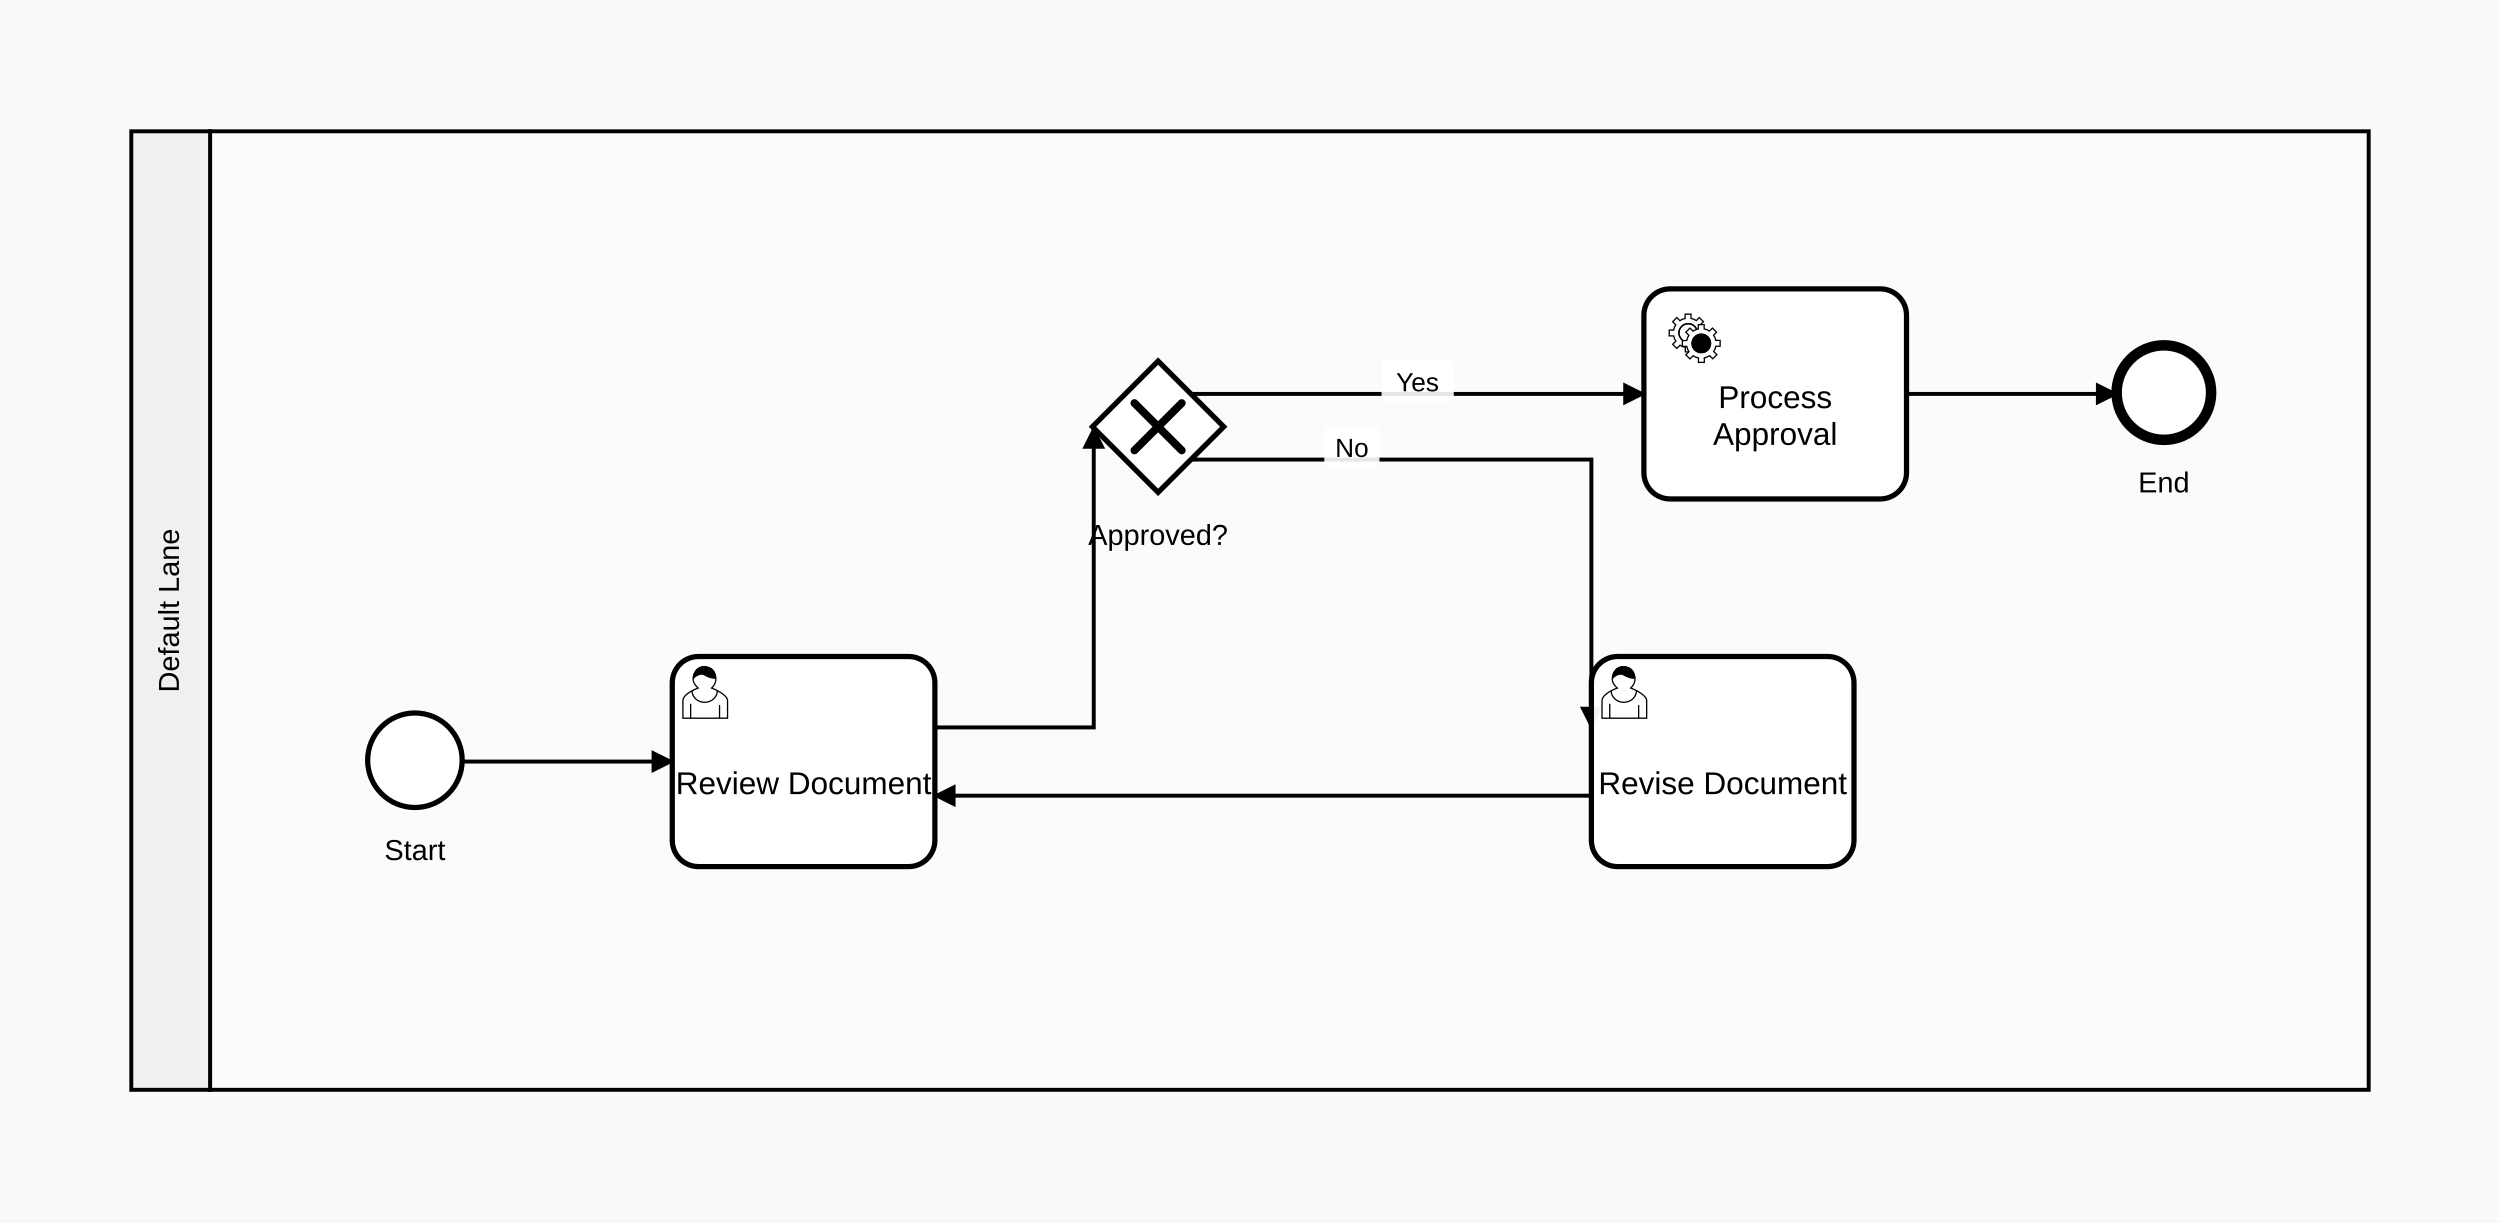
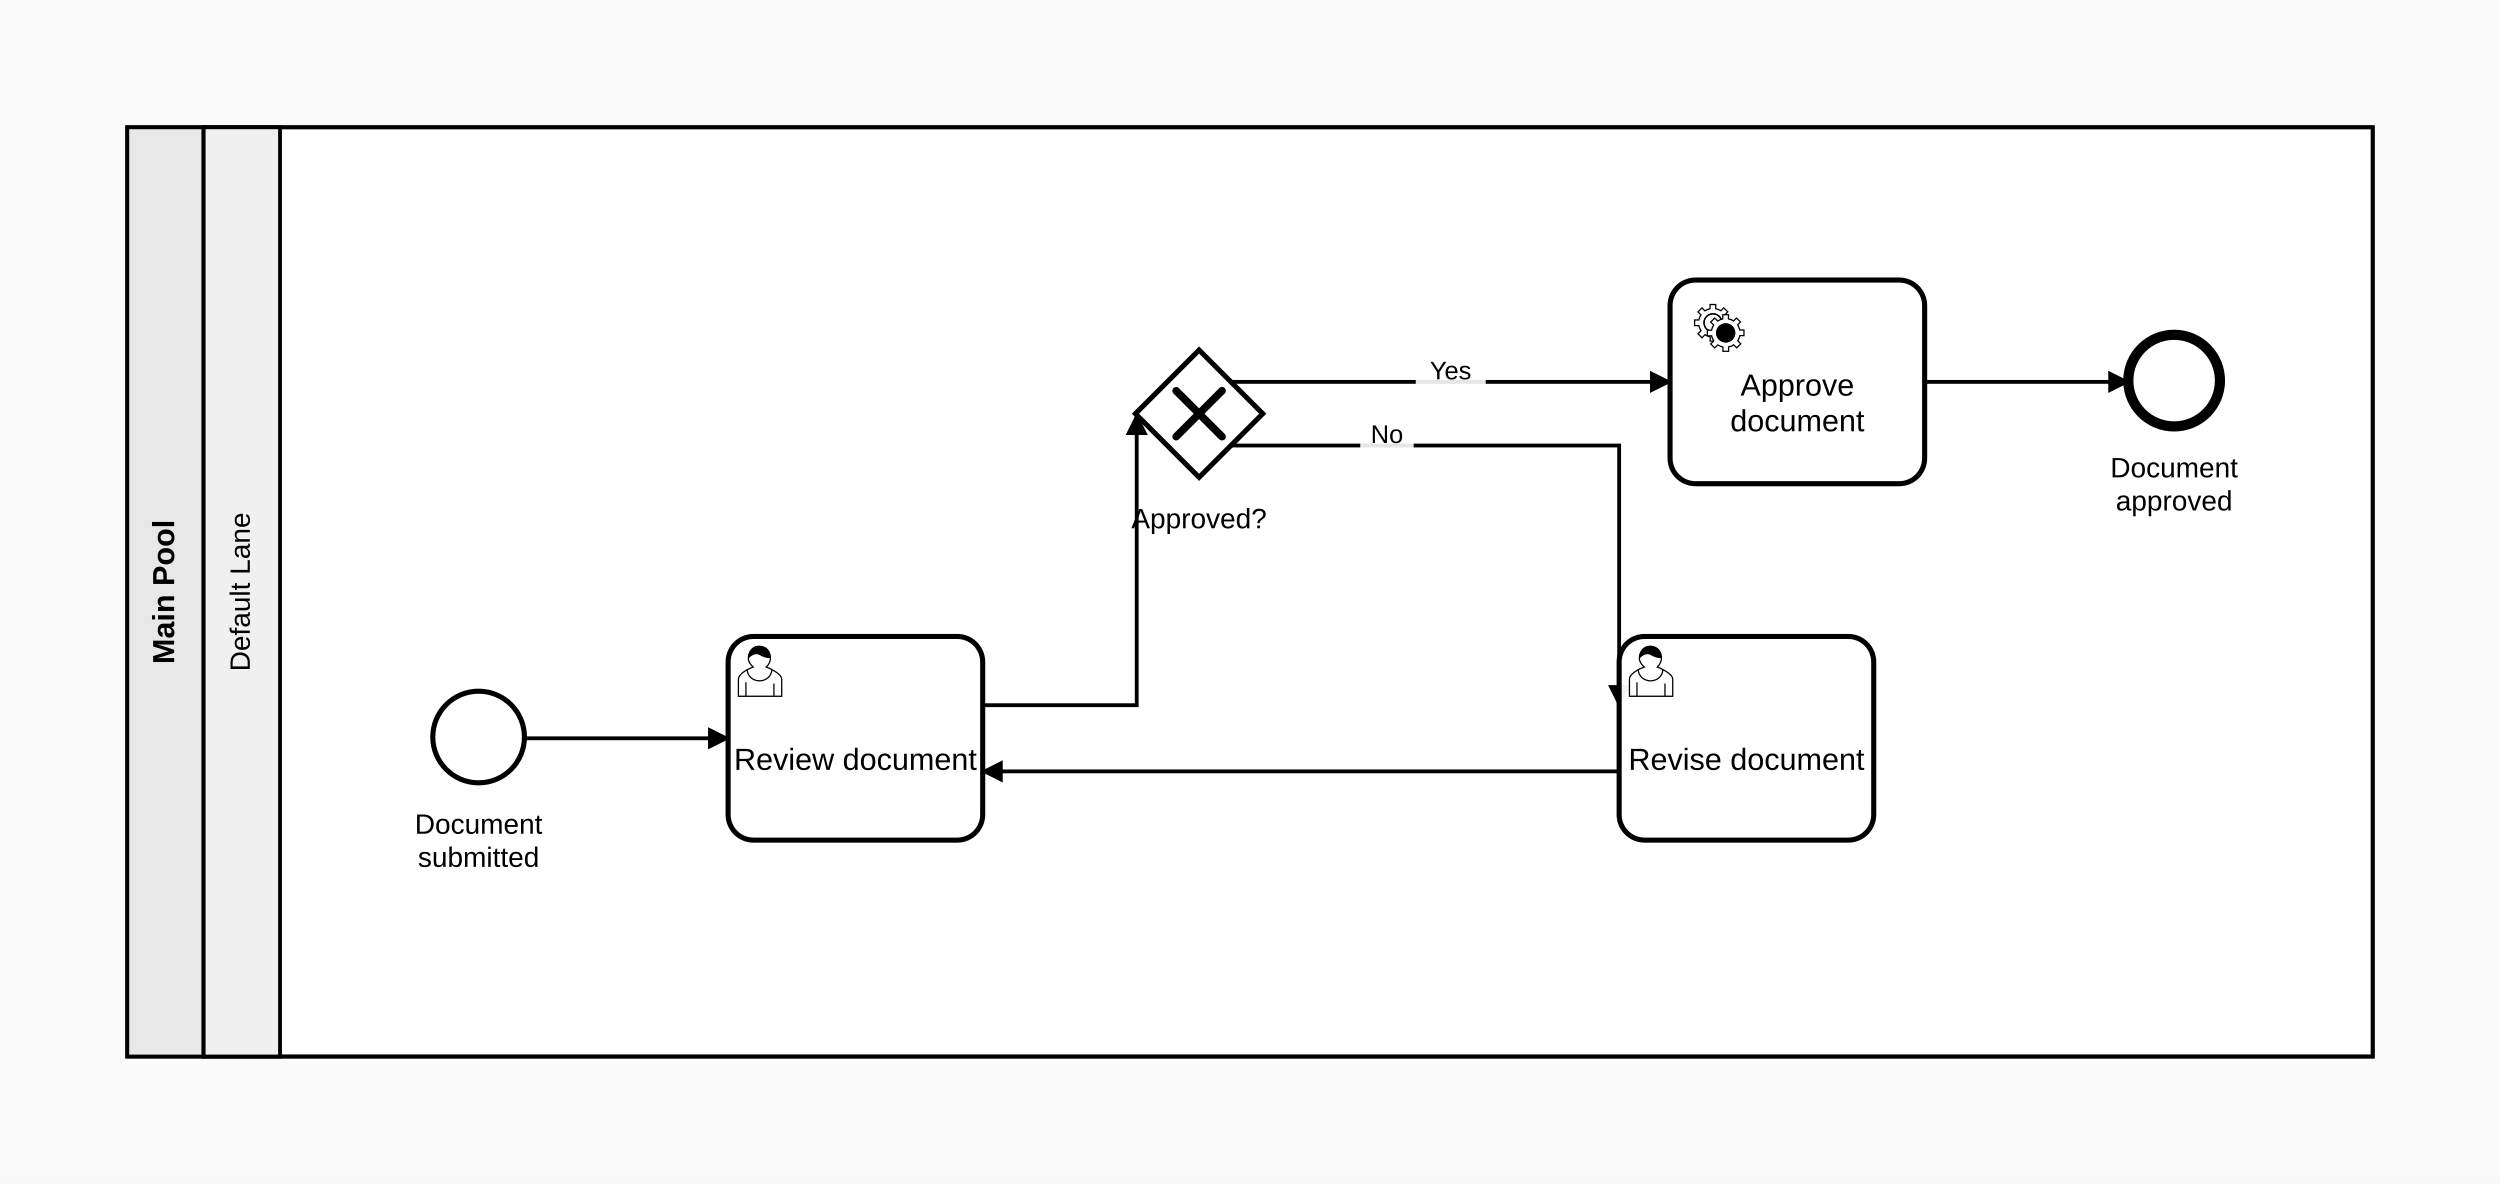
- <svg xmlns="http://www.w3.org/2000/svg" width="952" height="465" viewBox="0 0 952 465" font-family="Arial, sans-serif">
+ <svg xmlns="http://www.w3.org/2000/svg" width="982" height="465" viewBox="0 0 982 465" font-family="Arial, sans-serif">
  <defs>
    <marker id="seq-end" viewBox="0 0 20 20" refX="11" refY="10" markerWidth="10" markerHeight="10" orient="auto">
      <path d="M 1 5 L 11 10 L 1 15 Z" fill="#000000" stroke="#000000" stroke-width="1" />
    </marker>
    <marker id="seq-default-src" viewBox="0 0 20 20" refX="6" refY="10" markerWidth="10" markerHeight="10" orient="auto">
      <path d="M 6 3 L 10 17" stroke="#000000" stroke-width="1.5" />
    </marker>
    <marker id="seq-conditional-src" viewBox="0 0 20 20" refX="1" refY="10" markerWidth="12" markerHeight="12" orient="auto">
      <path d="M 1 10 L 8 6 L 15 10 L 8 14 Z" fill="#ffffff" stroke="#000000" stroke-width="1" />
    </marker>
    <marker id="msg-start" viewBox="0 0 20 20" refX="6" refY="6" markerWidth="20" markerHeight="20" orient="auto">
      <circle cx="6" cy="6" r="3.5" fill="#ffffff" stroke="#000000" stroke-width="1" />
    </marker>
    <marker id="msg-end" viewBox="0 0 20 20" refX="8.5" refY="5" markerWidth="20" markerHeight="20" orient="auto">
      <path d="m 1 5 l 0 -3 l 7 3 l -7 3 z" fill="#ffffff" stroke="#000000" stroke-width="1" stroke-linecap="butt" />
    </marker>
    <marker id="assoc-end" viewBox="0 0 20 20" refX="11" refY="10" markerWidth="10" markerHeight="10" orient="auto">
      <path d="M 1 5 L 11 10 L 1 15" fill="none" stroke="#000000" stroke-width="1.5" />
    </marker>
  </defs>
-   <rect width="952" height="465" fill="#fafafa" />
-   <rect x="80" y="50" width="822" height="365" fill="#ffffff" fill-opacity="0.25" stroke="#000000" stroke-width="1.5" />
-   <rect x="50" y="50" width="30" height="365" fill="#f0f0f0" stroke="#000000" stroke-width="1.5" />
-   <text x="65" y="232.5" text-anchor="middle" dominant-baseline="middle" font-size="11" fill="#000000" transform="rotate(-90,65,232.5)">Default Lane</text>
-   <path d="M 176 290 L 256 290" stroke="#000000" stroke-width="1.5" fill="none" marker-end="url(#seq-end)" />
-   <path d="M 356 277 L 416.5 277 L 416.5 163" stroke="#000000" stroke-width="1.5" fill="none" marker-end="url(#seq-end)" />
-   <path d="M 453.5 150 L 626 150" stroke="#000000" stroke-width="1.5" fill="none" marker-end="url(#seq-end)" />
-   <rect x="526.1" y="137" width="27.5" height="16" rx="2" fill="white" fill-opacity="0.9" />
-   <text x="539.8" y="149" text-anchor="middle" font-size="10" fill="#000000">Yes</text>
-   <path d="M 453.5 175 L 606 175 L 606 277" stroke="#000000" stroke-width="1.5" fill="none" marker-end="url(#seq-end)" />
-   <rect x="504.3" y="162" width="21" height="16" rx="2" fill="white" fill-opacity="0.9" />
-   <text x="514.8" y="174" text-anchor="middle" font-size="10" fill="#000000">No</text>
-   <path d="M 606 303 L 356 303" stroke="#000000" stroke-width="1.5" fill="none" marker-end="url(#seq-end)" />
-   <path d="M 726 150 L 806 150" stroke="#000000" stroke-width="1.5" fill="none" marker-end="url(#seq-end)" />
-   <circle cx="158" cy="289.5" r="18" fill="#ffffff" fill-opacity="0.95" stroke="#000000" stroke-width="2" />
-   <text x="158" y="327.5" text-anchor="middle" font-size="11" fill="#000000">Start</text>
-   <rect x="256" y="250" width="100" height="80" rx="10" ry="10" fill="#ffffff" fill-opacity="0.95" stroke="#000000" stroke-width="2" />
+   <rect width="982" height="465" fill="#fafafa" />
+   <rect x="50" y="50" width="882" height="365" fill="#ffffff" stroke="#000000" stroke-width="1.5" />
+   <rect x="50" y="50" width="30" height="365" fill="#e8e8e8" stroke="#000000" stroke-width="1.5" />
+   <text x="65" y="232.5" text-anchor="middle" dominant-baseline="middle" font-size="12" font-weight="bold" fill="#000000" transform="rotate(-90,65,232.5)">Main Pool</text>
+   <rect x="80" y="50" width="852" height="365" fill="#ffffff" fill-opacity="0.25" stroke="#000000" stroke-width="1.5" />
+   <rect x="80" y="50" width="30" height="365" fill="#f0f0f0" stroke="#000000" stroke-width="1.5" />
+   <text x="95" y="232.5" text-anchor="middle" dominant-baseline="middle" font-size="11" fill="#000000" transform="rotate(-90,95,232.5)">Default Lane</text>
+   <path d="M 206 290 L 286 290" stroke="#000000" stroke-width="1.5" fill="none" marker-end="url(#seq-end)" />
+   <path d="M 386 277 L 446.5 277 L 446.5 163" stroke="#000000" stroke-width="1.5" fill="none" marker-end="url(#seq-end)" />
+   <path d="M 483.5 150 L 656 150" stroke="#000000" stroke-width="1.5" fill="none" marker-end="url(#seq-end)" />
+   <rect x="556.1" y="137" width="27.5" height="16" rx="2" fill="white" fill-opacity="0.9" />
+   <text x="569.8" y="149" text-anchor="middle" font-size="10" fill="#000000">Yes</text>
+   <path d="M 483.5 175 L 636 175 L 636 277" stroke="#000000" stroke-width="1.5" fill="none" marker-end="url(#seq-end)" />
+   <rect x="534.3" y="162" width="21" height="16" rx="2" fill="white" fill-opacity="0.9" />
+   <text x="544.8" y="174" text-anchor="middle" font-size="10" fill="#000000">No</text>
+   <path d="M 636 303 L 386 303" stroke="#000000" stroke-width="1.5" fill="none" marker-end="url(#seq-end)" />
+   <path d="M 756 150 L 836 150" stroke="#000000" stroke-width="1.5" fill="none" marker-end="url(#seq-end)" />
+   <circle cx="188" cy="289.5" r="18" fill="#ffffff" fill-opacity="0.95" stroke="#000000" stroke-width="2" />
+   <text x="188" y="327.5" text-anchor="middle" font-size="11" fill="#000000">Document</text>
+   <text x="188" y="340.5" text-anchor="middle" font-size="11" fill="#000000">submitted</text>
+   <rect x="286" y="250" width="100" height="80" rx="10" ry="10" fill="#ffffff" fill-opacity="0.95" stroke="#000000" stroke-width="2" />
  <g>
-     <path d="m 271,262 c 0.909,-0.845 1.594,-2.049 1.594,-3.385 0,-2.554 -1.805,-4.622 -4.357,-4.622 -2.552,0 -4.288,2.068 -4.288,4.622 0,1.348 0.974,2.562 1.896,3.405 -0.529,0.187 -5.669,2.097 -5.794,4.756 v 6.718 h 17 v -6.718 c 0,-2.298 -5.528,-4.595 -6.051,-4.776 z m -8,6 l 0,5.5 m 11,0 l 0,-5" fill="#ffffff" stroke="#000000" stroke-width="0.5" />
-     <path d="m 273.162,263.009 c 0,2.447 -2.158,4.431 -4.821,4.431 -2.665,0 -4.822,-1.981 -4.822,-4.431" fill="none" stroke="#000000" stroke-width="0.5" />
-     <path d="m 264.1,258.2 c 0,0 2.251,-2.358 4.274,-1.177 2.024,1.181 4.221,1.537 4.124,0.965 -0.098,-0.57 -0.117,-3.791 -4.191,-4.136 -3.575,0.001 -4.208,3.367 -4.207,4.348 z" fill="#000000" stroke="#000000" stroke-width="0.5" />
+     <path d="m 301,262 c 0.909,-0.845 1.594,-2.049 1.594,-3.385 0,-2.554 -1.805,-4.622 -4.357,-4.622 -2.552,0 -4.288,2.068 -4.288,4.622 0,1.348 0.974,2.562 1.896,3.405 -0.529,0.187 -5.669,2.097 -5.794,4.756 v 6.718 h 17 v -6.718 c 0,-2.298 -5.528,-4.595 -6.051,-4.776 z m -8,6 l 0,5.5 m 11,0 l 0,-5" fill="#ffffff" stroke="#000000" stroke-width="0.5" />
+     <path d="m 303.162,263.009 c 0,2.447 -2.158,4.431 -4.821,4.431 -2.665,0 -4.822,-1.981 -4.822,-4.431" fill="none" stroke="#000000" stroke-width="0.5" />
+     <path d="m 294.1,258.2 c 0,0 2.251,-2.358 4.274,-1.177 2.024,1.181 4.221,1.537 4.124,0.965 -0.098,-0.57 -0.117,-3.791 -4.191,-4.136 -3.575,0.001 -4.208,3.367 -4.207,4.348 z" fill="#000000" stroke="#000000" stroke-width="0.5" />
  </g>
-   <text x="306" y="299" text-anchor="middle" dominant-baseline="middle" font-size="12" fill="#000000">Review Document</text>
-   <polygon points="441,137.5 466,162.5 441,187.5 416,162.5" fill="#ffffff" fill-opacity="0.95" stroke="#000000" stroke-width="2" />
-   <line x1="432" y1="153.5" x2="450" y2="171.5" stroke="#000000" stroke-width="3" stroke-linecap="round" />
-   <line x1="450" y1="153.5" x2="432" y2="171.5" stroke="#000000" stroke-width="3" stroke-linecap="round" />
-   <text x="441" y="207.5" text-anchor="middle" font-size="11" fill="#000000">Approved?</text>
-   <rect x="626" y="110" width="100" height="80" rx="10" ry="10" fill="#ffffff" fill-opacity="0.95" stroke="#000000" stroke-width="2" />
+   <text x="336" y="299" text-anchor="middle" dominant-baseline="middle" font-size="12" fill="#000000">Review document</text>
+   <polygon points="471,137.5 496,162.5 471,187.5 446,162.5" fill="#ffffff" fill-opacity="0.95" stroke="#000000" stroke-width="2" />
+   <line x1="462" y1="153.5" x2="480" y2="171.5" stroke="#000000" stroke-width="3" stroke-linecap="round" />
+   <line x1="480" y1="153.5" x2="462" y2="171.5" stroke="#000000" stroke-width="3" stroke-linecap="round" />
+   <text x="471" y="207.5" text-anchor="middle" font-size="11" fill="#000000">Approved?</text>
+   <rect x="656" y="110" width="100" height="80" rx="10" ry="10" fill="#ffffff" fill-opacity="0.95" stroke="#000000" stroke-width="2" />
  <g>
-     <path d="m 644,134 v -1.713 c 0.352,-0.071 0.704,-0.178 1.048,-0.321 0.344,-0.145 0.666,-0.321 0.966,-0.521 l 1.194,1.18 1.567,-1.577 -1.195,-1.18 c 0.403,-0.614 0.683,-1.299 0.825,-2.018 l 1.622,-0.01 v -2.22 l -1.637,0.01 c -0.073,-0.352 -0.178,-0.7 -0.324,-1.044 -0.145,-0.344 -0.321,-0.664 -0.523,-0.962 l 1.131,-1.136 -1.583,-1.563 -1.13,1.136 c -0.614,-0.401 -1.303,-0.681 -2.023,-0.822 l 0.009,-1.619 h -2.241 l 0.004,1.631 c -0.354,0.074 -0.705,0.18 -1.05,0.324 -0.344,0.144 -0.665,0.321 -0.964,0.52 l -1.17,-1.158 -1.567,1.579 1.168,1.157 c -0.403,0.613 -0.683,1.298 -0.825,2.017 l -1.659,0.003 v 2.222 l 1.672,-0.006 c 0.073,0.351 0.18,0.702 0.324,1.045 0.145,0.344 0.321,0.664 0.523,0.961 l -1.199,1.197 1.584,1.56 1.196,-1.193 c 0.614,0.403 1.303,0.682 2.023,0.823 l 0.001,1.699 h 2.227 z m 0.221,-3.996 c -1.789,0.75 -3.858,-0.093 -4.61,-1.874 -0.752,-1.783 0.091,-3.846 1.88,-4.596 1.788,-0.749 3.857,0.093 4.609,1.874 0.752,1.782 -0.091,3.846 -1.879,4.596 z" fill="#ffffff" stroke="#000000" stroke-width="0.5" />
-     <path d="m 644.221,130.004 c -1.789,0.75 -3.858,-0.093 -4.61,-1.874 -0.752,-1.783 0.091,-3.846 1.88,-4.596 1.788,-0.749 3.857,0.093 4.609,1.874 0.752,1.782 -0.091,3.846 -1.879,4.596 z" fill="none" stroke="#000000" stroke-width="0.5" />
-     <path d="m 649,138 v -1.713 c 0.352,-0.071 0.704,-0.178 1.048,-0.321 0.344,-0.145 0.666,-0.321 0.966,-0.521 l 1.194,1.18 1.567,-1.577 -1.195,-1.18 c 0.403,-0.614 0.683,-1.299 0.825,-2.018 l 1.622,-0.01 v -2.22 l -1.637,0.01 c -0.073,-0.352 -0.178,-0.7 -0.324,-1.044 -0.145,-0.344 -0.321,-0.664 -0.523,-0.962 l 1.131,-1.136 -1.583,-1.563 -1.13,1.136 c -0.614,-0.401 -1.303,-0.681 -2.023,-0.822 l 0.009,-1.619 h -2.241 l 0.004,1.631 c -0.354,0.074 -0.705,0.18 -1.05,0.324 -0.344,0.144 -0.665,0.321 -0.964,0.52 l -1.17,-1.158 -1.567,1.579 1.168,1.157 c -0.403,0.613 -0.683,1.298 -0.825,2.017 l -1.659,0.003 v 2.222 l 1.672,-0.006 c 0.073,0.351 0.18,0.702 0.324,1.045 0.145,0.344 0.321,0.664 0.523,0.961 l -1.199,1.197 1.584,1.56 1.196,-1.193 c 0.614,0.403 1.303,0.682 2.023,0.823 l 0.001,1.699 h 2.227 z m 0.221,-3.996 c -1.789,0.75 -3.858,-0.093 -4.61,-1.874 -0.752,-1.783 0.091,-3.846 1.88,-4.596 1.788,-0.749 3.857,0.093 4.609,1.874 0.752,1.782 -0.091,3.846 -1.879,4.596 z" fill="#ffffff" stroke="#000000" stroke-width="0.5" />
-     <path d="m 649.221,134.004 c -1.789,0.75 -3.858,-0.093 -4.61,-1.874 -0.752,-1.783 0.091,-3.846 1.88,-4.596 1.788,-0.749 3.857,0.093 4.609,1.874 0.752,1.782 -0.091,3.846 -1.879,4.596 z" fill="#000000" stroke="#000000" stroke-width="0.5" />
+     <path d="m 674,134 v -1.713 c 0.352,-0.071 0.704,-0.178 1.048,-0.321 0.344,-0.145 0.666,-0.321 0.966,-0.521 l 1.194,1.18 1.567,-1.577 -1.195,-1.18 c 0.403,-0.614 0.683,-1.299 0.825,-2.018 l 1.622,-0.01 v -2.22 l -1.637,0.01 c -0.073,-0.352 -0.178,-0.7 -0.324,-1.044 -0.145,-0.344 -0.321,-0.664 -0.523,-0.962 l 1.131,-1.136 -1.583,-1.563 -1.13,1.136 c -0.614,-0.401 -1.303,-0.681 -2.023,-0.822 l 0.009,-1.619 h -2.241 l 0.004,1.631 c -0.354,0.074 -0.705,0.18 -1.05,0.324 -0.344,0.144 -0.665,0.321 -0.964,0.52 l -1.17,-1.158 -1.567,1.579 1.168,1.157 c -0.403,0.613 -0.683,1.298 -0.825,2.017 l -1.659,0.003 v 2.222 l 1.672,-0.006 c 0.073,0.351 0.18,0.702 0.324,1.045 0.145,0.344 0.321,0.664 0.523,0.961 l -1.199,1.197 1.584,1.56 1.196,-1.193 c 0.614,0.403 1.303,0.682 2.023,0.823 l 0.001,1.699 h 2.227 z m 0.221,-3.996 c -1.789,0.75 -3.858,-0.093 -4.61,-1.874 -0.752,-1.783 0.091,-3.846 1.88,-4.596 1.788,-0.749 3.857,0.093 4.609,1.874 0.752,1.782 -0.091,3.846 -1.879,4.596 z" fill="#ffffff" stroke="#000000" stroke-width="0.5" />
+     <path d="m 674.221,130.004 c -1.789,0.75 -3.858,-0.093 -4.61,-1.874 -0.752,-1.783 0.091,-3.846 1.88,-4.596 1.788,-0.749 3.857,0.093 4.609,1.874 0.752,1.782 -0.091,3.846 -1.879,4.596 z" fill="none" stroke="#000000" stroke-width="0.5" />
+     <path d="m 679,138 v -1.713 c 0.352,-0.071 0.704,-0.178 1.048,-0.321 0.344,-0.145 0.666,-0.321 0.966,-0.521 l 1.194,1.18 1.567,-1.577 -1.195,-1.18 c 0.403,-0.614 0.683,-1.299 0.825,-2.018 l 1.622,-0.01 v -2.22 l -1.637,0.01 c -0.073,-0.352 -0.178,-0.7 -0.324,-1.044 -0.145,-0.344 -0.321,-0.664 -0.523,-0.962 l 1.131,-1.136 -1.583,-1.563 -1.13,1.136 c -0.614,-0.401 -1.303,-0.681 -2.023,-0.822 l 0.009,-1.619 h -2.241 l 0.004,1.631 c -0.354,0.074 -0.705,0.18 -1.05,0.324 -0.344,0.144 -0.665,0.321 -0.964,0.52 l -1.17,-1.158 -1.567,1.579 1.168,1.157 c -0.403,0.613 -0.683,1.298 -0.825,2.017 l -1.659,0.003 v 2.222 l 1.672,-0.006 c 0.073,0.351 0.18,0.702 0.324,1.045 0.145,0.344 0.321,0.664 0.523,0.961 l -1.199,1.197 1.584,1.56 1.196,-1.193 c 0.614,0.403 1.303,0.682 2.023,0.823 l 0.001,1.699 h 2.227 z m 0.221,-3.996 c -1.789,0.75 -3.858,-0.093 -4.61,-1.874 -0.752,-1.783 0.091,-3.846 1.88,-4.596 1.788,-0.749 3.857,0.093 4.609,1.874 0.752,1.782 -0.091,3.846 -1.879,4.596 z" fill="#ffffff" stroke="#000000" stroke-width="0.5" />
+     <path d="m 679.221,134.004 c -1.789,0.75 -3.858,-0.093 -4.61,-1.874 -0.752,-1.783 0.091,-3.846 1.88,-4.596 1.788,-0.749 3.857,0.093 4.609,1.874 0.752,1.782 -0.091,3.846 -1.879,4.596 z" fill="#000000" stroke="#000000" stroke-width="0.5" />
  </g>
-   <text x="676" y="152" text-anchor="middle" dominant-baseline="middle" font-size="12" fill="#000000">Process</text>
-   <text x="676" y="166" text-anchor="middle" dominant-baseline="middle" font-size="12" fill="#000000">Approval</text>
-   <rect x="606" y="250" width="100" height="80" rx="10" ry="10" fill="#ffffff" fill-opacity="0.95" stroke="#000000" stroke-width="2" />
+   <text x="706" y="152" text-anchor="middle" dominant-baseline="middle" font-size="12" fill="#000000">Approve</text>
+   <text x="706" y="166" text-anchor="middle" dominant-baseline="middle" font-size="12" fill="#000000">document</text>
+   <rect x="636" y="250" width="100" height="80" rx="10" ry="10" fill="#ffffff" fill-opacity="0.95" stroke="#000000" stroke-width="2" />
  <g>
-     <path d="m 621,262 c 0.909,-0.845 1.594,-2.049 1.594,-3.385 0,-2.554 -1.805,-4.622 -4.357,-4.622 -2.552,0 -4.288,2.068 -4.288,4.622 0,1.348 0.974,2.562 1.896,3.405 -0.529,0.187 -5.669,2.097 -5.794,4.756 v 6.718 h 17 v -6.718 c 0,-2.298 -5.528,-4.595 -6.051,-4.776 z m -8,6 l 0,5.5 m 11,0 l 0,-5" fill="#ffffff" stroke="#000000" stroke-width="0.5" />
-     <path d="m 623.162,263.009 c 0,2.447 -2.158,4.431 -4.821,4.431 -2.665,0 -4.822,-1.981 -4.822,-4.431" fill="none" stroke="#000000" stroke-width="0.5" />
-     <path d="m 614.1,258.2 c 0,0 2.251,-2.358 4.274,-1.177 2.024,1.181 4.221,1.537 4.124,0.965 -0.098,-0.57 -0.117,-3.791 -4.191,-4.136 -3.575,0.001 -4.208,3.367 -4.207,4.348 z" fill="#000000" stroke="#000000" stroke-width="0.5" />
+     <path d="m 651,262 c 0.909,-0.845 1.594,-2.049 1.594,-3.385 0,-2.554 -1.805,-4.622 -4.357,-4.622 -2.552,0 -4.288,2.068 -4.288,4.622 0,1.348 0.974,2.562 1.896,3.405 -0.529,0.187 -5.669,2.097 -5.794,4.756 v 6.718 h 17 v -6.718 c 0,-2.298 -5.528,-4.595 -6.051,-4.776 z m -8,6 l 0,5.5 m 11,0 l 0,-5" fill="#ffffff" stroke="#000000" stroke-width="0.5" />
+     <path d="m 653.162,263.009 c 0,2.447 -2.158,4.431 -4.821,4.431 -2.665,0 -4.822,-1.981 -4.822,-4.431" fill="none" stroke="#000000" stroke-width="0.5" />
+     <path d="m 644.1,258.2 c 0,0 2.251,-2.358 4.274,-1.177 2.024,1.181 4.221,1.537 4.124,0.965 -0.098,-0.57 -0.117,-3.791 -4.191,-4.136 -3.575,0.001 -4.208,3.367 -4.207,4.348 z" fill="#000000" stroke="#000000" stroke-width="0.5" />
  </g>
-   <text x="656" y="299" text-anchor="middle" dominant-baseline="middle" font-size="12" fill="#000000">Revise Document</text>
-   <circle cx="824" cy="149.5" r="18" fill="#ffffff" fill-opacity="0.95" stroke="#000000" stroke-width="4" />
-   <text x="824" y="187.5" text-anchor="middle" font-size="11" fill="#000000">End</text>
+   <text x="686" y="299" text-anchor="middle" dominant-baseline="middle" font-size="12" fill="#000000">Revise document</text>
+   <circle cx="854" cy="149.5" r="18" fill="#ffffff" fill-opacity="0.95" stroke="#000000" stroke-width="4" />
+   <text x="854" y="187.5" text-anchor="middle" font-size="11" fill="#000000">Document</text>
+   <text x="854" y="200.5" text-anchor="middle" font-size="11" fill="#000000">approved</text>
</svg>
